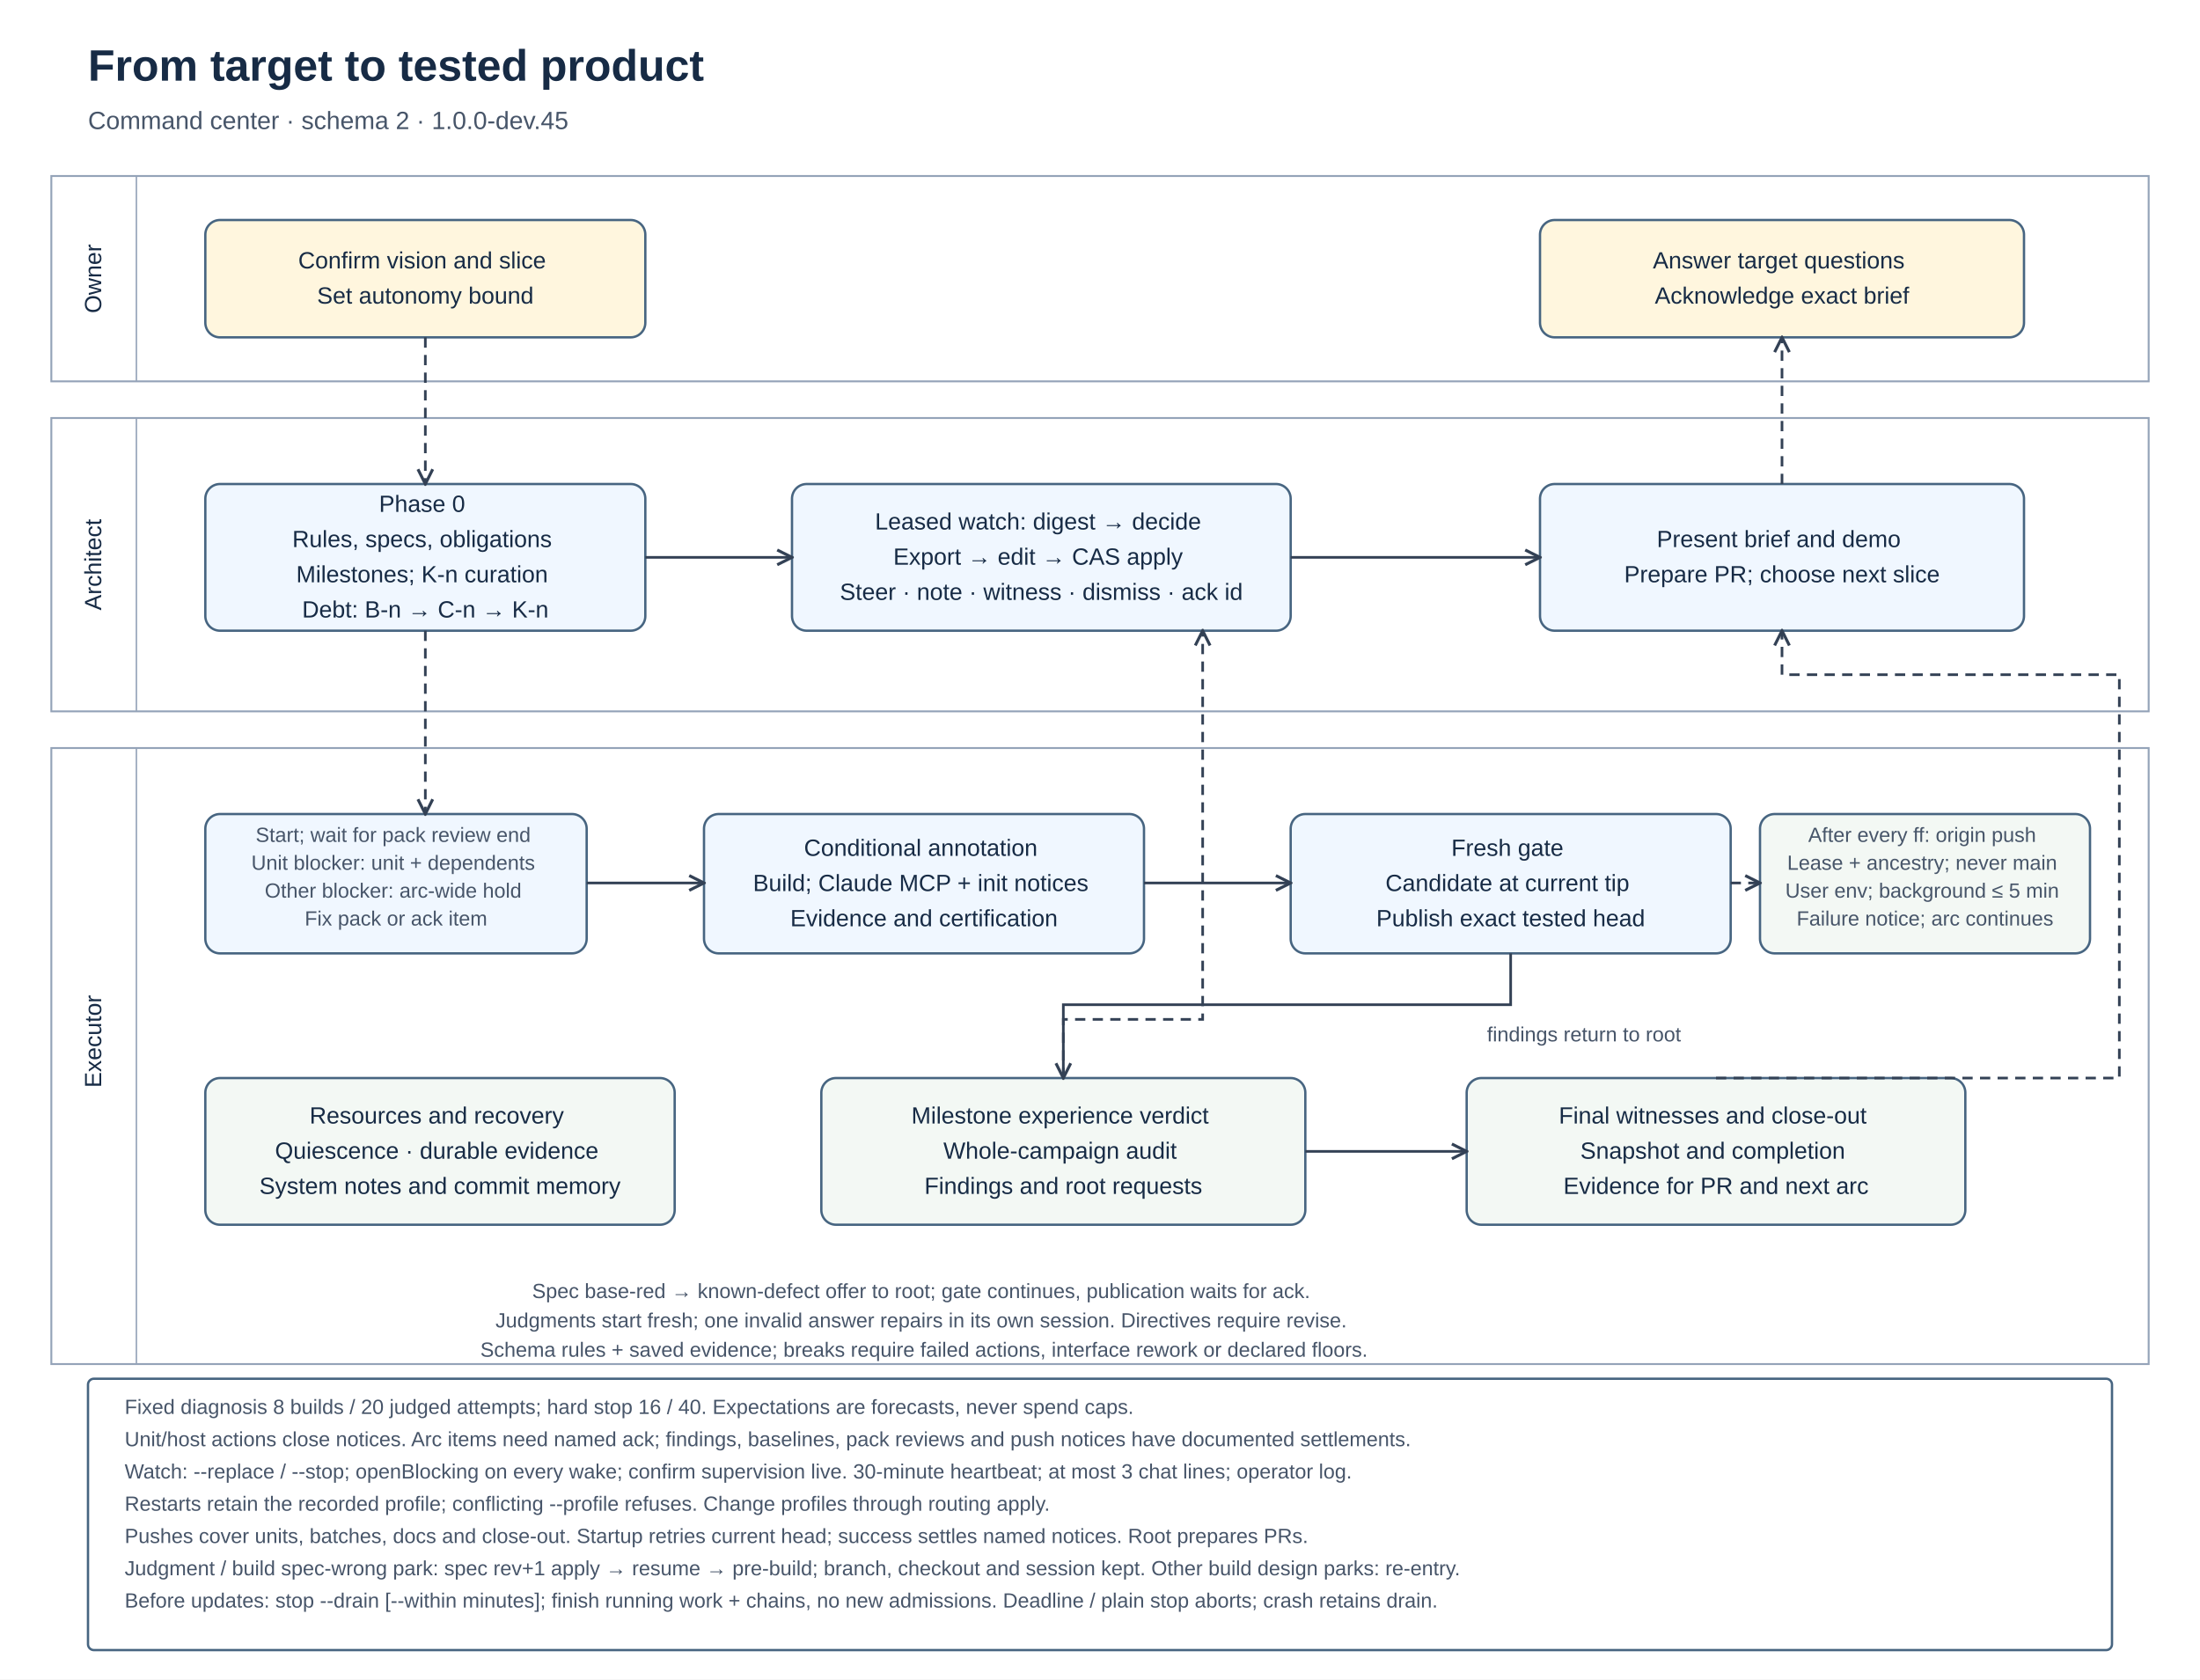
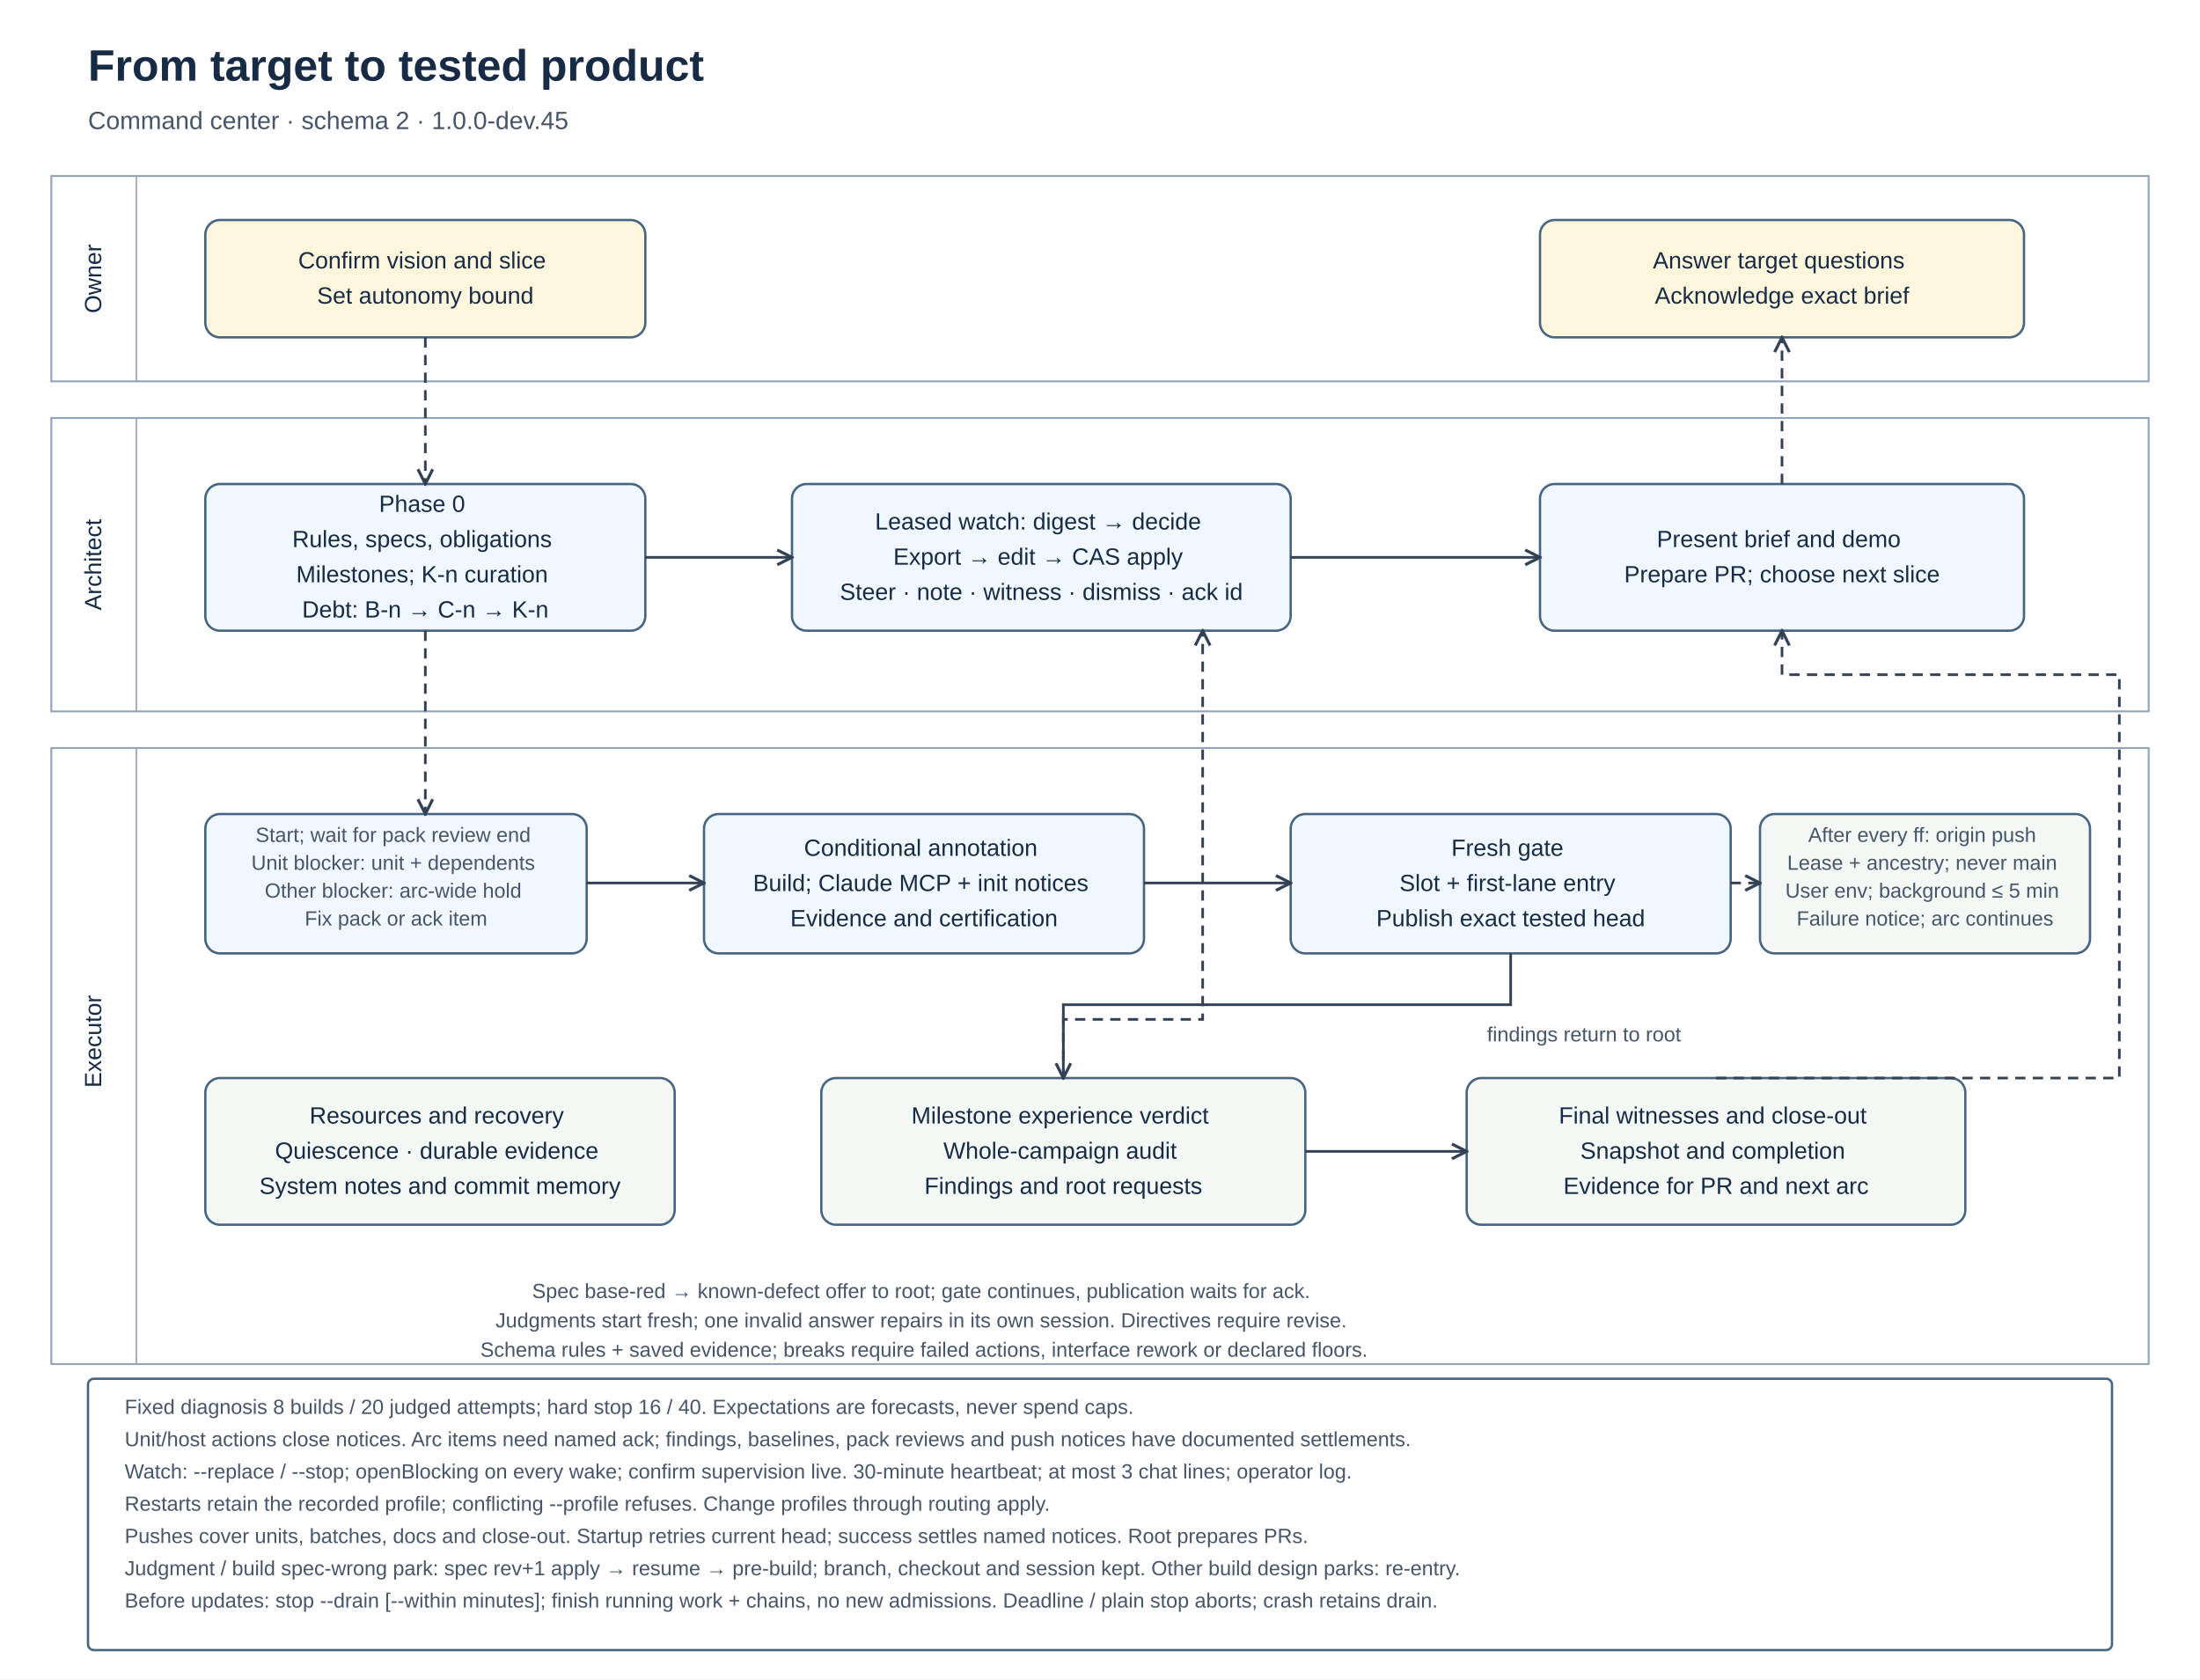
<svg xmlns="http://www.w3.org/2000/svg" width="1500" height="1145" viewBox="0 0 1500 1145" role="img" aria-labelledby="title desc">
  <defs>
    <marker id="arrow" viewBox="0 0 10 10" refX="9" refY="5" markerWidth="7" markerHeight="7" orient="auto-start-reverse">
      <path d="M 1 1 L 9 5 L 1 9" fill="none" stroke="#334155" stroke-width="1.6" />
    </marker>
  </defs>
  <style>text{font-family:Arial,Helvetica,sans-serif;fill:#172b45} .title{font-size:30px;font-weight:700}.sub{font-size:17px;fill:#475569}.label{font-size:16px}.small{font-size:14px;fill:#475569}.task{stroke:#476581;stroke-width:1.6}.edge{fill:none;stroke:#334155;stroke-width:1.8;marker-end:url(#arrow)}.msg{stroke-dasharray:7 5}.pool{fill:#fff;stroke:#94a3b8;stroke-width:1.3}</style>
  <rect width="1500" height="1145" fill="#fff" />
  <text x="60" y="55" class="title" text-anchor="start">
    <tspan x="60" dy="0">From target to tested product</tspan>
  </text>
  <text x="60" y="88" class="sub" text-anchor="start">
    <tspan x="60" dy="0">Command center · schema 2 · 1.0.0-dev.45</tspan>
  </text>
  <rect x="35" y="120" width="1430" height="140" class="pool" />
  <path d="M93 120V260" stroke="#94a3b8" />
  <text transform="translate(69 190.0) rotate(-90)" text-anchor="middle" class="label">Owner</text>
  <rect x="35" y="285" width="1430" height="200" class="pool" />
  <path d="M93 285V485" stroke="#94a3b8" />
  <text transform="translate(69 385.0) rotate(-90)" text-anchor="middle" class="label">Architect</text>
  <rect x="35" y="510" width="1430" height="420" class="pool" />
  <path d="M93 510V930" stroke="#94a3b8" />
  <text transform="translate(69 710.0) rotate(-90)" text-anchor="middle" class="label">Executor</text>
  <rect x="140" y="150" width="300" height="80" rx="10" fill="#fff6de" class="task" />
  <text x="290.0" y="183.0" class="label" text-anchor="middle">
    <tspan x="290.0" dy="0">Confirm vision and slice</tspan>
    <tspan x="290.0" dy="24">Set autonomy bound</tspan>
  </text>
  <rect x="1050" y="150" width="330" height="80" rx="10" fill="#fff6de" class="task" />
  <text x="1215.0" y="183.0" class="label" text-anchor="middle">
    <tspan x="1215.0" dy="0">Answer target questions</tspan>
    <tspan x="1215.0" dy="24">Acknowledge exact brief</tspan>
  </text>
  <rect x="140" y="330" width="300" height="100" rx="10" fill="#f0f7ff" class="task" />
  <text x="290.0" y="349.0" class="label" text-anchor="middle">
    <tspan x="290.0" dy="0">Phase 0</tspan>
    <tspan x="290.0" dy="24">Rules, specs, obligations</tspan>
    <tspan x="290.0" dy="24">Milestones; K-n curation</tspan>
    <tspan x="290.0" dy="24">Debt: B-n → C-n → K-n</tspan>
  </text>
  <rect x="540" y="330" width="340" height="100" rx="10" fill="#f0f7ff" class="task" />
  <text x="710.0" y="361.0" class="label" text-anchor="middle">
    <tspan x="710.0" dy="0">Leased watch: digest → decide</tspan>
    <tspan x="710.0" dy="24">Export → edit → CAS apply</tspan>
    <tspan x="710.0" dy="24">Steer · note · witness · dismiss · ack id</tspan>
  </text>
  <rect x="1050" y="330" width="330" height="100" rx="10" fill="#f0f7ff" class="task" />
  <text x="1215.0" y="373.0" class="label" text-anchor="middle">
    <tspan x="1215.0" dy="0">Present brief and demo</tspan>
    <tspan x="1215.0" dy="24">Prepare PR; choose next slice</tspan>
  </text>
  <polyline points="290,230 290,330" class="edge msg" />
  <polyline points="1215,330 1215,230" class="edge msg" />
  <polyline points="440,380 540,380" class="edge" />
  <polyline points="880,380 1050,380" class="edge" />
  <rect x="140" y="555" width="260" height="95" rx="10" fill="#f0f7ff" class="task" />
  <text x="270.0" y="574" class="small" text-anchor="middle">
    <tspan x="270.0" dy="0">Start; wait for pack review end</tspan>
    <tspan x="270.0" dy="19">Unit blocker: unit + dependents</tspan>
    <tspan x="270.0" dy="19">Other blocker: arc-wide hold</tspan>
    <tspan x="270.0" dy="19">Fix pack or ack item</tspan>
  </text>
  <rect x="480" y="555" width="300" height="95" rx="10" fill="#f0f7ff" class="task" />
  <text x="630.0" y="583.5" class="label" text-anchor="middle">
    <tspan x="630.0" dy="0">Conditional annotation</tspan>
    <tspan x="630.0" dy="24">Build; Claude MCP + init notices</tspan>
    <tspan x="630.0" dy="24">Evidence and certification</tspan>
  </text>
  <rect x="880" y="555" width="300" height="95" rx="10" fill="#f0f7ff" class="task" />
  <text x="1030.0" y="583.5" class="label" text-anchor="middle">
    <tspan x="1030.0" dy="0">Fresh gate</tspan>
-     <tspan x="1030.0" dy="24">Candidate at current tip</tspan>
+     <tspan x="1030.0" dy="24">Slot + first-lane entry</tspan>
    <tspan x="1030.0" dy="24">Publish exact tested head</tspan>
  </text>
  <rect x="1200" y="555" width="225" height="95" rx="10" fill="#f3f8f4" class="task" />
  <text x="1312.5" y="574" class="small" text-anchor="middle">
    <tspan x="1312.5" dy="0">After every ff: origin push</tspan>
    <tspan x="1312.5" dy="19">Lease + ancestry; never main</tspan>
    <tspan x="1312.5" dy="19">User env; background ≤ 5 min</tspan>
    <tspan x="1312.5" dy="19">Failure notice; arc continues</tspan>
  </text>
  <polyline points="1180,602 1200,602" class="edge msg" />
  <polyline points="290,430 290,555" class="edge msg" />
  <polyline points="400,602 480,602" class="edge" />
  <polyline points="780,602 880,602" class="edge" />
  <rect x="140" y="735" width="320" height="100" rx="10" fill="#f3f8f4" class="task" />
  <text x="300.0" y="766.0" class="label" text-anchor="middle">
    <tspan x="300.0" dy="0">Resources and recovery</tspan>
    <tspan x="300.0" dy="24">Quiescence · durable evidence</tspan>
    <tspan x="300.0" dy="24">System notes and commit memory</tspan>
  </text>
  <rect x="560" y="735" width="330" height="100" rx="10" fill="#f3f8f4" class="task" />
  <text x="725.0" y="766.0" class="label" text-anchor="middle">
    <tspan x="725.0" dy="0">Milestone experience verdict</tspan>
    <tspan x="725.0" dy="24">Whole-campaign audit</tspan>
    <tspan x="725.0" dy="24">Findings and root requests</tspan>
  </text>
  <rect x="1000" y="735" width="340" height="100" rx="10" fill="#f3f8f4" class="task" />
  <text x="1170.0" y="766.0" class="label" text-anchor="middle">
    <tspan x="1170.0" dy="0">Final witnesses and close-out</tspan>
    <tspan x="1170.0" dy="24">Snapshot and completion</tspan>
    <tspan x="1170.0" dy="24">Evidence for PR and next arc</tspan>
  </text>
  <polyline points="1030,650 1030,685 725,685 725,735" class="edge" />
  <polyline points="890,785 1000,785" class="edge" />
  <polyline points="1170,735 1445,735 1445,460 1215,460 1215,430" class="edge msg" />
  <polyline points="725,735 725,695 820,695 820,430" class="edge msg" />
  <text x="1080" y="710" class="small" text-anchor="middle">
    <tspan x="1080" dy="0">findings return to root</tspan>
  </text>
  <text x="630" y="885" class="small" text-anchor="middle">
    <tspan x="630" dy="0">Spec base-red → known-defect offer to root; gate continues, publication waits for ack.</tspan>
    <tspan x="630" dy="20">Judgments start fresh; one invalid answer repairs in its own session. Directives require revise.</tspan>
    <tspan x="630" dy="20">Schema rules + saved evidence; breaks require failed actions, interface rework or declared floors.</tspan>
  </text>
  <rect x="60" y="940" width="1380" height="185" rx="4" fill="#fff" class="task" />
  <text x="85" y="964" class="small" text-anchor="start">
    <tspan x="85" dy="0">Fixed diagnosis 8 builds / 20 judged attempts; hard stop 16 / 40. Expectations are forecasts, never spend caps.</tspan>
    <tspan x="85" dy="22">Unit/host actions close notices. Arc items need named ack; findings, baselines, pack reviews and push notices have documented settlements.</tspan>
    <tspan x="85" dy="22">Watch: --replace / --stop; openBlocking on every wake; confirm supervision live. 30-minute heartbeat; at most 3 chat lines; operator log.</tspan>
    <tspan x="85" dy="22">Restarts retain the recorded profile; conflicting --profile refuses. Change profiles through routing apply.</tspan>
    <tspan x="85" dy="22">Pushes cover units, batches, docs and close-out. Startup retries current head; success settles named notices. Root prepares PRs.</tspan>
    <tspan x="85" dy="22">Judgment / build spec-wrong park: spec rev+1 apply → resume → pre-build; branch, checkout and session kept. Other build design parks: re-entry.</tspan>
    <tspan x="85" dy="22">Before updates: stop --drain [--within minutes]; finish running work + chains, no new admissions. Deadline / plain stop aborts; crash retains drain.</tspan>
  </text>
</svg>
